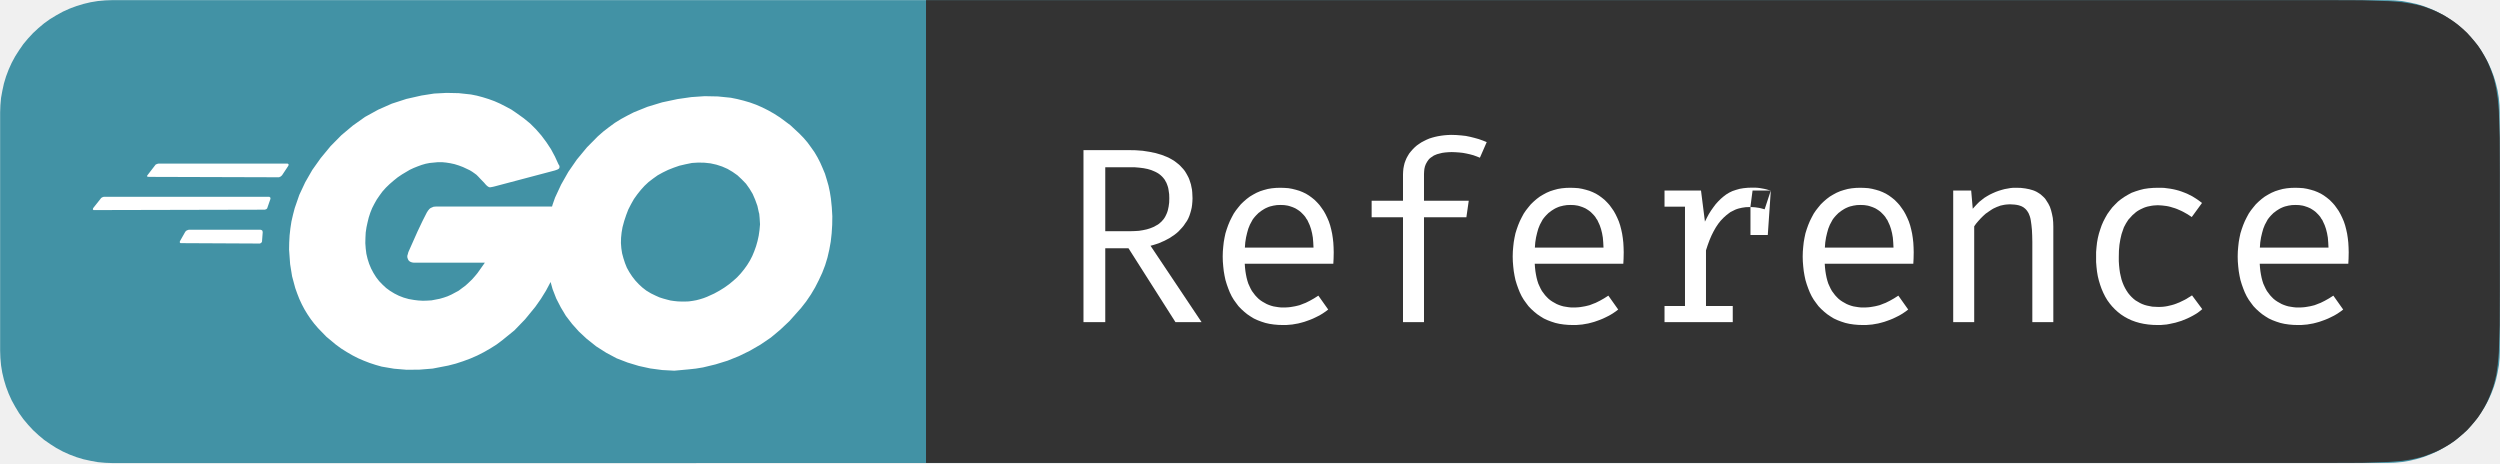
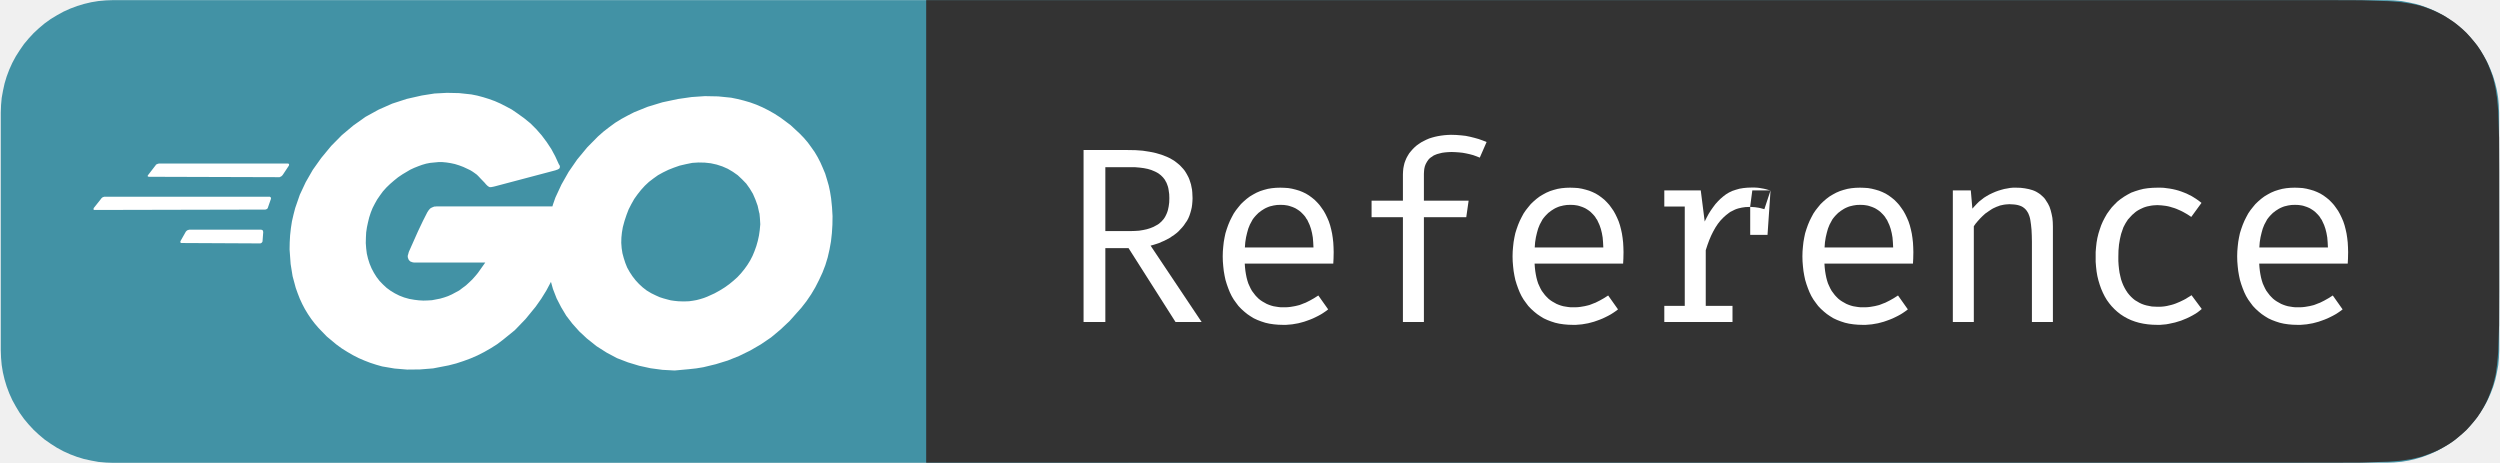
- <svg xmlns="http://www.w3.org/2000/svg" xmlns:ns1="http://xml.openoffice.org/svg/export" version="1.2" viewBox="6239 10023 151.121 28" preserveAspectRatio="xMidYMid" fill-rule="evenodd" stroke-width="28.222" stroke-linejoin="round" xml:space="preserve" id="svg155" width="151.121" height="28">
+ <svg xmlns="http://www.w3.org/2000/svg" xmlns:ns1="http://xml.openoffice.org/svg/export" version="1.2" viewBox="6239 10023 151.121 28" preserveAspectRatio="xMidYMid" fill-rule="evenodd" stroke-width="28.222" stroke-linejoin="round" xml:space="preserve" id="svg155" width="108" height="20">
  <defs class="EmbeddedBulletChars" id="defs39">
    <g id="bullet-char-template-57356" transform="matrix(4.8828125e-4,0,0,-4.8828125e-4,0,0)">
      <path d="M 580,1141 1163,571 580,0 -4,571 Z" id="path9" />
    </g>
    <g id="bullet-char-template-57354" transform="matrix(4.8828125e-4,0,0,-4.8828125e-4,0,0)">
      <path d="M 8,1128 H 1137 V 0 H 8 Z" id="path12" />
    </g>
    <g id="bullet-char-template-10146" transform="matrix(4.8828125e-4,0,0,-4.8828125e-4,0,0)">
      <path d="M 174,0 602,739 174,1481 1456,739 Z M 1358,739 309,1346 659,739 Z" id="path15" />
    </g>
    <g id="bullet-char-template-10132" transform="matrix(4.8828125e-4,0,0,-4.8828125e-4,0,0)">
      <path d="M 2015,739 1276,0 H 717 l 543,543 H 174 v 393 h 1086 l -543,545 h 557 z" id="path18" />
    </g>
    <g id="bullet-char-template-10007" transform="matrix(4.8828125e-4,0,0,-4.8828125e-4,0,0)">
      <path d="m 0,-2 c -7,16 -16,29 -25,39 l 381,530 c -94,256 -141,385 -141,387 0,25 13,38 40,38 9,0 21,-2 34,-5 21,4 42,12 65,25 l 27,-13 111,-251 280,301 64,-25 24,25 c 21,-10 41,-24 62,-43 C 886,937 835,863 770,784 769,783 710,716 594,584 L 774,223 c 0,-27 -21,-55 -63,-84 l 16,-20 C 717,90 699,76 672,76 641,76 570,178 457,381 L 164,-76 c -22,-34 -53,-51 -92,-51 -42,0 -63,17 -64,51 -7,9 -10,24 -10,44 0,9 1,19 2,30 z" id="path21" />
    </g>
    <g id="bullet-char-template-10004" transform="matrix(4.8828125e-4,0,0,-4.8828125e-4,0,0)">
      <path d="M 285,-33 C 182,-33 111,30 74,156 52,228 41,333 41,471 c 0,78 14,145 41,201 34,71 87,106 158,106 53,0 88,-31 106,-94 l 23,-176 c 8,-64 28,-97 59,-98 l 735,706 c 11,11 33,17 66,17 42,0 63,-15 63,-46 V 965 c 0,-36 -10,-64 -30,-84 L 442,47 C 390,-6 338,-33 285,-33 Z" id="path24" />
    </g>
    <g id="bullet-char-template-9679" transform="matrix(4.8828125e-4,0,0,-4.8828125e-4,0,0)">
      <path d="M 813,0 C 632,0 489,54 383,161 276,268 223,411 223,592 c 0,181 53,324 160,431 106,107 249,161 430,161 179,0 323,-54 432,-161 108,-107 162,-251 162,-431 0,-180 -54,-324 -162,-431 C 1136,54 992,0 813,0 Z" id="path27" />
    </g>
    <g id="bullet-char-template-8226" transform="matrix(4.8828125e-4,0,0,-4.8828125e-4,0,0)">
      <path d="m 346,457 c -73,0 -137,26 -191,78 -54,51 -81,114 -81,188 0,73 27,136 81,188 54,52 118,78 191,78 73,0 134,-26 185,-79 51,-51 77,-114 77,-187 0,-75 -25,-137 -76,-188 -50,-52 -112,-78 -186,-78 z" id="path30" />
    </g>
    <g id="bullet-char-template-8211" transform="matrix(4.8828125e-4,0,0,-4.8828125e-4,0,0)">
      <path d="M -4,459 H 1135 V 606 H -4 Z" id="path33" />
    </g>
    <g id="bullet-char-template-61548" transform="matrix(4.8828125e-4,0,0,-4.8828125e-4,0,0)">
      <path d="m 173,740 c 0,163 58,303 173,419 116,115 255,173 419,173 163,0 302,-58 418,-173 116,-116 174,-256 174,-419 0,-163 -58,-303 -174,-418 C 1067,206 928,148 765,148 601,148 462,206 346,322 231,437 173,577 173,740 Z" id="path36" />
    </g>
  </defs>
  <g ns1:name="page3" class="Page" id="g153" transform="matrix(0.00793201,0,0,0.00793201,6189.512,9943.497)">
    <g class="Group" id="g53">
      <g class="com.sun.star.drawing.PolyPolygonShape" id="g46">
        <g id="id3">
          <rect class="BoundingBox" stroke="none" fill="none" x="6239" y="10023" width="19052" height="3530" id="rect41" />
          <path fill="#4292a5" stroke="none" d="m 6240,10881 v 0 l 2,-56 5,-56 10,-55 12,-55 16,-53 20,-53 23,-51 27,-50 30,-47 32,-46 36,-43 38,-41 41,-38 43,-36 46,-33 48,-29 49,-27 51,-23 53,-20 53,-16 55,-13 55,-9 56,-5 56,-2 h 17335 v 0 l 56,2 56,5 55,10 55,12 53,16 53,20 51,23 50,27 47,30 46,32 43,36 41,38 38,41 36,43 33,46 29,48 27,49 23,51 20,53 16,53 13,55 9,55 5,56 2,56 v 0 l 1,1813 v 0 l -2,56 -5,56 -10,55 -12,55 -16,53 -20,53 -23,51 -27,50 -30,47 -32,46 -36,43 -38,41 -41,38 -43,36 -46,33 -48,29 -49,27 -51,23 -53,20 -53,16 -55,13 -55,9 -56,5 -56,2 -17336,1 v 0 l -56,-2 -56,-5 -55,-10 -55,-12 -53,-16 -53,-20 -51,-23 -50,-27 -47,-30 -46,-32 -43,-36 -41,-38 -38,-41 -36,-43 -33,-46 -29,-48 -27,-49 -23,-51 -20,-53 -16,-53 -13,-55 -9,-55 -5,-56 -2,-56 z" id="path43" />
        </g>
      </g>
      <g class="com.sun.star.drawing.PolyPolygonShape" id="g51">
        <g id="id4">
          <rect class="BoundingBox" stroke="none" fill="none" x="6239" y="10023" width="19052" height="3530" id="rect48" />
        </g>
      </g>
    </g>
    <g class="Group" id="g67">
      <g class="com.sun.star.drawing.PolyPolygonShape" id="g60">
        <g id="id5">
          <rect class="BoundingBox" stroke="none" fill="none" x="6947" y="10731" width="5636" height="2119" id="rect55" />
          <path fill="#ffffff" stroke="none" d="m 9642,10731 -95,5 -96,15 -115,26 -111,36 -104,46 -100,55 -93,66 -87,73 -82,83 -76,92 -64,90 -54,94 -45,96 -35,101 -13,50 -12,52 -8,52 -6,54 -3,54 -1,54 8,111 15,93 24,89 15,42 16,41 19,41 20,38 23,38 25,37 26,34 30,35 63,65 72,60 41,30 43,27 43,25 43,22 44,19 44,17 46,15 46,13 94,16 96,8 98,-1 100,-8 119,-23 58,-15 55,-18 54,-20 53,-23 51,-26 49,-28 49,-31 45,-34 90,-73 82,-85 77,-94 43,-61 39,-63 34,-64 1,-2 15,54 28,72 35,68 39,65 47,61 52,58 58,54 74,59 77,49 79,42 83,32 86,26 87,19 90,12 93,5 109,-10 55,-6 55,-9 95,-23 91,-28 87,-35 84,-41 81,-47 78,-53 72,-60 70,-66 89,-100 39,-50 36,-53 32,-54 28,-55 26,-56 22,-57 18,-59 14,-61 11,-61 7,-63 4,-64 1,-66 -4,-68 -7,-68 -8,-50 -10,-47 -13,-45 -14,-46 -18,-43 -18,-41 -21,-41 -23,-39 -26,-37 -27,-37 -30,-35 -32,-33 -69,-64 -78,-58 -45,-29 -46,-26 -46,-23 -46,-20 -47,-17 -48,-14 -48,-12 -49,-10 -99,-10 -101,-2 -102,7 -104,15 -118,25 -112,34 -104,42 -49,25 -48,26 -47,29 -45,33 -44,34 -42,37 -82,83 -77,93 -65,94 -55,97 -46,99 -18,51 -5,17 h -885 l -8,1 h -7 l -6,2 -12,5 -10,5 -8,7 -3,4 -6,7 -5,8 -4,6 -33,65 -38,80 -69,155 -3,9 -2,9 -3,8 -1,8 v 7 l 2,7 2,6 4,9 2,2 2,3 3,2 5,5 6,2 7,3 9,2 9,1 h 540 l -39,55 -17,24 -19,23 -23,26 -24,23 -25,23 -27,20 -25,19 -28,15 -28,15 -29,13 -29,10 -31,9 -31,6 -31,6 -33,2 -33,1 -35,-2 -33,-4 -40,-7 -39,-11 -36,-14 -34,-17 -33,-20 -30,-22 -28,-26 -26,-27 -23,-30 -20,-32 -18,-34 -15,-36 -12,-38 -9,-38 -5,-40 -3,-41 1,-41 2,-40 6,-40 8,-37 9,-37 12,-37 14,-35 17,-33 18,-32 22,-32 22,-30 26,-29 28,-27 30,-26 31,-25 34,-23 59,-35 30,-14 30,-12 30,-11 31,-9 31,-6 31,-3 31,-3 h 32 l 31,3 32,5 32,7 32,10 32,12 32,15 21,10 18,11 17,12 15,11 14,14 14,15 30,31 12,14 9,9 5,4 4,3 4,2 3,2 5,1 h 8 l 5,-1 11,-2 13,-3 461,-122 11,-4 6,-2 4,-2 7,-4 3,-3 1,-1 1,-2 1,-3 v -2 h 1 v -7 l -1,-4 -1,-4 -6,-9 -27,-59 -30,-56 -35,-53 -38,-51 -41,-47 -45,-45 -49,-40 -53,-38 -41,-28 -43,-23 -43,-22 -43,-19 -44,-16 -45,-14 -45,-12 -45,-9 -93,-10 z m 1918,531 48,1 46,5 45,10 43,14 41,18 39,23 37,26 33,31 32,33 27,38 24,40 19,44 17,47 11,50 3,10 1,11 2,21 3,49 -4,44 -6,42 -9,41 -11,39 -14,39 -15,36 -18,35 -21,34 -23,32 -26,32 -27,29 -30,27 -33,27 -35,25 -37,23 -40,22 -55,25 -26,10 -29,9 -27,7 -28,5 -29,4 -27,1 h -28 l -28,-1 -29,-3 -28,-4 -27,-7 -29,-8 -28,-9 -29,-13 -35,-17 -35,-21 -31,-24 -28,-26 -26,-28 -24,-31 -21,-32 -19,-34 -14,-35 -12,-37 -10,-37 -6,-39 -3,-40 1,-40 4,-39 7,-41 13,-48 15,-45 16,-42 21,-41 22,-39 25,-35 27,-34 29,-32 31,-29 34,-26 35,-25 38,-21 41,-20 43,-17 43,-15 47,-11 49,-10 z m -4114,8 -4,1 -5,1 -2,1 -2,1 -2,1 h -2 l -2,2 -2,1 -2,1 -1,1 v 2 l -2,2 -57,74 -1,1 -1,2 v 1 l -1,1 v 3 l 1,1 v 1 l 2,2 h 1 1 4 l 2,1 991,3 h 1 3 v -1 h 3 l 1,-1 3,-2 4,-1 7,-6 5,-5 47,-71 1,-3 1,-2 v -6 -1 l -1,-1 v -1 h -1 -1 v -1 l -1,-1 h -1 l -2,-1 z m -415,253 h -2 l -6,2 -3,1 -2,1 -3,1 -1,1 -3,3 -3,1 v 1 l -1,2 -58,73 -1,3 -1,4 v 3 0 2 h 1 v 0 l 1,1 h 1 v 1 l 2,1 h 5 l 1296,-3 h 5 l 4,-2 h 2 l 2,-1 2,-1 2,-1 4,-4 1,-2 1,-1 1,-4 23,-66 v -8 l -2,-3 -1,-1 v -1 h -2 l -2,-2 -1,-1 h -1 -2 z m 646,251 -1,1 h -3 l -2,1 -2,1 -6,1 -1,2 -4,2 -3,3 -3,3 -2,3 -39,69 v 2 l -2,2 v 6 l 1,1 v 0 l 1,2 v 1 h 1 l 4,2 h 4 l 598,3 h 2 l 1,-1 3,-1 2,-1 2,-1 1,-1 3,-3 1,-2 2,-3 1,-4 v -2 l 5,-67 v -1 l -1,-2 v -2 -2 -1 l -1,-2 v -1 l -4,-4 -4,-2 -3,-1 h -1 l -2,-1 z" id="path57" />
        </g>
      </g>
      <g class="com.sun.star.drawing.PolyPolygonShape" id="g65">
        <g id="id6">
          <rect class="BoundingBox" stroke="none" fill="none" x="6947" y="10731" width="5636" height="2119" id="rect62" />
        </g>
      </g>
    </g>
    <g class="Group" id="g81">
      <g class="com.sun.star.drawing.PolyPolygonShape" id="g74">
        <g id="id7">
          <rect class="BoundingBox" stroke="none" fill="none" x="13296" y="10024" width="11995" height="3528" id="rect69" />
          <path fill="#333333" stroke="none" d="m 13296,10024 v 3527 h 10682 l 261,-1 211,-7 88,-7 79,-12 69,-16 32,-10 30,-11 41,-16 40,-18 39,-21 37,-22 36,-24 34,-27 33,-28 32,-29 29,-32 28,-33 27,-34 24,-36 22,-37 21,-39 18,-40 16,-41 11,-30 10,-32 17,-69 11,-79 8,-88 7,-210 1,-261 v -907 l -1,-260 -7,-211 -8,-88 -12,-79 -16,-69 -10,-32 -11,-30 -16,-41 -18,-40 -21,-39 -22,-37 -24,-36 -27,-34 -28,-33 -29,-32 -32,-30 -33,-28 -34,-26 -36,-24 -37,-23 -39,-20 -40,-19 -41,-16 -30,-11 -32,-10 -69,-15 -79,-12 -88,-7 -211,-7 -261,-1 z" id="path71" />
        </g>
      </g>
      <g class="com.sun.star.drawing.PolyPolygonShape" id="g79">
        <g id="id8">
          <rect class="BoundingBox" stroke="none" fill="none" x="13296" y="10024" width="11995" height="3528" id="rect76" />
        </g>
      </g>
    </g>
    <g class="Group" id="g151">
      <g class="com.sun.star.drawing.PolyPolygonShape" id="g86">
        <g id="id9">
          <rect class="BoundingBox" stroke="none" fill="none" x="14162" y="10432" width="10265" height="2568" id="rect83" />
        </g>
      </g>
      <g class="com.sun.star.drawing.PolyPolygonShape" id="g93">
        <g id="id10">
          <rect class="BoundingBox" stroke="none" fill="none" x="14496" y="11166" width="901" height="1313" id="rect88" />
          <path fill="#ffffff" stroke="none" d="m 15327,11534 -1,24 -2,24 -3,22 -5,22 -6,21 -7,21 -8,19 -10,19 -12,17 -12,18 -13,16 -14,15 -14,15 -16,14 -17,13 -18,12 -18,12 -19,10 -19,10 -21,9 -20,9 -21,7 -22,7 -22,6 389,582 h -199 l -358,-563 h -177 v 563 h -166 v -1311 h 337 l 59,1 55,4 52,8 48,10 44,13 41,16 19,9 18,10 17,10 16,12 15,12 14,12 13,14 13,14 11,14 10,16 9,16 9,17 7,17 6,18 6,19 4,20 4,20 2,21 z m -177,0 -1,-31 -4,-28 -2,-13 -3,-13 -4,-12 -4,-11 -5,-12 -6,-10 -5,-10 -7,-9 -7,-9 -8,-8 -8,-8 -9,-7 -9,-7 -10,-6 -11,-6 -11,-5 -24,-10 -27,-8 -30,-6 -31,-4 -35,-3 h -37 -190 v 487 h 190 l 35,-1 32,-2 31,-5 28,-6 26,-8 25,-10 22,-12 11,-6 10,-7 9,-8 9,-8 8,-9 8,-9 7,-10 6,-10 6,-12 5,-11 5,-13 4,-13 3,-14 3,-14 4,-30 z" id="path90" />
        </g>
      </g>
      <g class="com.sun.star.drawing.PolyPolygonShape" id="g100">
        <g id="id11">
          <rect class="BoundingBox" stroke="none" fill="none" x="15557" y="11453" width="848" height="1049" id="rect95" />
          <path fill="#ffffff" stroke="none" d="m 15725,12033 2,29 3,27 4,25 5,25 6,23 7,22 9,20 9,19 10,18 12,16 12,16 13,14 13,13 15,12 15,10 16,9 16,9 17,7 17,6 18,5 18,3 19,3 19,2 h 19 19 l 18,-1 18,-2 18,-3 17,-3 17,-4 16,-4 16,-6 15,-6 16,-6 16,-8 16,-8 32,-18 33,-21 75,106 -17,13 -19,13 -19,12 -20,11 -20,10 -21,10 -22,9 -22,8 -23,8 -22,6 -23,6 -23,4 -23,4 -23,2 -24,2 h -23 l -36,-1 -34,-3 -34,-5 -31,-7 -31,-10 -29,-11 -28,-13 -26,-16 -25,-17 -23,-19 -22,-20 -21,-22 -18,-24 -18,-25 -16,-27 -14,-29 -12,-30 -11,-31 -10,-33 -7,-33 -6,-35 -4,-36 -3,-37 -1,-38 1,-38 3,-36 4,-36 6,-34 7,-33 10,-32 11,-31 13,-31 14,-28 15,-28 17,-25 19,-24 19,-23 22,-21 22,-19 24,-18 25,-15 26,-14 28,-12 28,-9 30,-8 30,-5 32,-3 33,-1 31,1 30,2 29,5 28,7 27,8 25,10 25,12 23,14 22,16 21,17 19,19 19,21 16,22 16,23 14,25 13,27 12,28 10,30 8,31 7,32 5,33 4,35 2,36 1,38 -1,48 -2,39 z m 273,-448 -28,1 -26,4 -12,3 -13,3 -12,4 -12,5 -11,5 -11,6 -11,7 -11,7 -10,8 -11,8 -19,19 -9,10 -9,11 -8,11 -7,13 -7,13 -7,13 -12,30 -9,32 -8,34 -6,38 -3,40 h 523 l -2,-39 -3,-37 -6,-34 -8,-32 -10,-29 -12,-26 -6,-13 -8,-11 -7,-12 -8,-10 -9,-10 -9,-9 -9,-9 -10,-8 -10,-7 -11,-7 -10,-6 -11,-5 -12,-5 -12,-4 -12,-4 -12,-3 -13,-2 -14,-2 z" id="path97" />
        </g>
      </g>
      <g class="com.sun.star.drawing.PolyPolygonShape" id="g107">
        <g id="id12">
          <rect class="BoundingBox" stroke="none" fill="none" x="16691" y="11051" width="879" height="1428" id="rect102" />
          <path fill="#ffffff" stroke="none" d="m 17297,11051 39,1 38,3 36,4 34,7 32,8 32,9 31,11 30,12 -52,119 -25,-10 -25,-9 -26,-7 -27,-6 -27,-5 -28,-3 -29,-2 -28,-1 -26,1 -24,2 -22,3 -20,5 -19,5 -17,7 -9,4 -7,5 -7,5 -7,4 -7,6 -6,5 -5,6 -5,7 -5,7 -4,7 -4,7 -4,8 -3,8 -3,8 -2,9 -2,9 -2,19 -1,20 v 204 h 341 l -18,126 h -323 v 799 h -160 v -799 h -239 v -126 h 239 v -200 l 1,-23 2,-22 4,-21 5,-21 7,-19 8,-19 10,-18 11,-18 13,-16 14,-16 14,-14 16,-14 17,-12 18,-12 19,-10 20,-10 21,-9 22,-7 22,-6 23,-5 24,-4 24,-3 25,-2 z" id="path104" />
        </g>
      </g>
      <g class="com.sun.star.drawing.PolyPolygonShape" id="g114">
        <g id="id13">
          <rect class="BoundingBox" stroke="none" fill="none" x="17767" y="11453" width="848" height="1049" id="rect109" />
          <path fill="#ffffff" stroke="none" d="m 17935,12033 2,29 3,27 4,25 5,25 6,23 7,22 9,20 9,19 10,18 12,16 12,16 13,14 13,13 15,12 15,10 16,9 16,9 17,7 17,6 18,5 18,3 19,3 19,2 h 19 19 l 18,-1 18,-2 18,-3 17,-3 17,-4 16,-4 16,-6 15,-6 16,-6 16,-8 16,-8 32,-18 33,-21 75,106 -17,13 -19,13 -19,12 -20,11 -20,10 -21,10 -22,9 -22,8 -23,8 -22,6 -23,6 -23,4 -23,4 -23,2 -24,2 h -23 l -36,-1 -34,-3 -34,-5 -31,-7 -31,-10 -29,-11 -28,-13 -26,-16 -25,-17 -23,-19 -22,-20 -21,-22 -18,-24 -18,-25 -16,-27 -14,-29 -12,-30 -11,-31 -10,-33 -7,-33 -6,-35 -4,-36 -3,-37 -1,-38 1,-38 3,-36 4,-36 6,-34 7,-33 10,-32 11,-31 13,-31 14,-28 15,-28 17,-25 19,-24 19,-23 22,-21 22,-19 24,-18 25,-15 26,-14 28,-12 28,-9 30,-8 30,-5 32,-3 33,-1 31,1 30,2 29,5 28,7 27,8 25,10 25,12 23,14 22,16 21,17 19,19 19,21 16,22 16,23 14,25 13,27 12,28 10,30 8,31 7,32 5,33 4,35 2,36 1,38 -1,48 -2,39 z m 273,-448 -28,1 -26,4 -12,3 -13,3 -12,4 -12,5 -11,5 -11,6 -11,7 -11,7 -10,8 -11,8 -19,19 -9,10 -9,11 -8,11 -7,13 -7,13 -7,13 -12,30 -9,32 -8,34 -6,38 -3,40 h 523 l -2,-39 -3,-37 -6,-34 -8,-32 -10,-29 -12,-26 -6,-13 -8,-11 -7,-12 -8,-10 -9,-10 -9,-9 -9,-9 -10,-8 -10,-7 -11,-7 -10,-6 -11,-5 -12,-5 -12,-4 -12,-4 -12,-3 -13,-2 -14,-2 z" id="path111" />
        </g>
      </g>
      <g class="com.sun.star.drawing.PolyPolygonShape" id="g121">
        <g id="id14">
          <rect class="BoundingBox" stroke="none" fill="none" x="18923" y="11452" width="812" height="1027" id="rect116" />
          <path fill="#ffffff" stroke="none" d="m 18924,12478 v -123 h 156 v -757 h -156 v -123 h 278 l 30,237 15,-30 15,-28 17,-27 17,-24 18,-24 19,-21 19,-19 21,-18 21,-16 23,-14 25,-12 27,-9 28,-8 30,-5 31,-3 33,-1 h 21 l 19,1 18,2 17,3 17,3 17,4 17,5 17,4 -47,143 -15,-4 -15,-4 -14,-3 -14,-2 -13,-2 -14,-1 -15,-1 h -16 l -28,1 -28,4 -13,3 -13,3 -13,4 -13,5 -12,6 -12,6 -12,6 -11,8 -22,17 -21,19 -21,22 -19,24 -18,27 -17,30 -16,32 -15,35 -14,38 -13,40 v 424 h 204 v 123 z m 655,-664 v -218 l 16,-121 h 139 l -23,339 z" id="path118" />
        </g>
      </g>
      <g class="com.sun.star.drawing.PolyPolygonShape" id="g128">
        <g id="id15">
          <rect class="BoundingBox" stroke="none" fill="none" x="19977" y="11453" width="848" height="1049" id="rect123" />
          <path fill="#ffffff" stroke="none" d="m 20145,12033 2,29 3,27 4,25 5,25 6,23 7,22 9,20 9,19 10,18 12,16 12,16 13,14 13,13 15,12 15,10 16,9 16,9 17,7 17,6 18,5 18,3 19,3 19,2 h 19 19 l 18,-1 18,-2 18,-3 17,-3 17,-4 16,-4 16,-6 15,-6 16,-6 16,-8 16,-8 32,-18 33,-21 75,106 -17,13 -19,13 -19,12 -20,11 -20,10 -21,10 -22,9 -22,8 -23,8 -22,6 -23,6 -23,4 -23,4 -23,2 -24,2 h -23 l -36,-1 -34,-3 -34,-5 -31,-7 -31,-10 -29,-11 -28,-13 -26,-16 -25,-17 -23,-19 -22,-20 -21,-22 -18,-24 -18,-25 -16,-27 -14,-29 -12,-30 -11,-31 -10,-33 -7,-33 -6,-35 -4,-36 -3,-37 -1,-38 1,-38 3,-36 4,-36 6,-34 7,-33 10,-32 11,-31 13,-31 14,-28 15,-28 17,-25 19,-24 19,-23 22,-21 22,-19 24,-18 25,-15 26,-14 28,-12 28,-9 30,-8 30,-5 32,-3 33,-1 31,1 30,2 29,5 28,7 27,8 25,10 25,12 23,14 22,16 21,17 19,19 19,21 16,22 16,23 14,25 13,27 12,28 10,30 8,31 7,32 5,33 4,35 2,36 1,38 -1,48 -2,39 z m 273,-448 -28,1 -26,4 -12,3 -13,3 -12,4 -12,5 -11,5 -11,6 -11,7 -11,7 -10,8 -11,8 -19,19 -9,10 -9,11 -8,11 -7,13 -7,13 -7,13 -12,30 -9,32 -8,34 -6,38 -3,40 h 523 l -2,-39 -3,-37 -6,-34 -8,-32 -10,-29 -12,-26 -6,-13 -8,-11 -7,-12 -8,-10 -9,-10 -9,-9 -9,-9 -10,-8 -10,-7 -11,-7 -10,-6 -11,-5 -12,-5 -12,-4 -12,-4 -12,-3 -13,-2 -14,-2 z" id="path125" />
        </g>
      </g>
      <g class="com.sun.star.drawing.PolyPolygonShape" id="g135">
        <g id="id16">
          <rect class="BoundingBox" stroke="none" fill="none" x="21124" y="11453" width="764" height="1026" id="rect130" />
          <path fill="#ffffff" stroke="none" d="m 21124,12478 v -1003 h 137 l 12,139 16,-18 17,-18 17,-17 19,-15 19,-15 21,-13 21,-12 23,-11 23,-10 22,-8 23,-7 22,-6 23,-4 22,-4 22,-2 h 21 l 36,1 33,4 31,6 14,4 14,4 13,5 13,6 12,7 11,7 10,7 10,9 10,9 9,9 8,10 7,11 7,11 7,11 6,12 6,12 9,27 7,28 6,30 3,32 1,34 v 728 h -160 v -611 l -1,-48 -2,-44 -4,-39 -5,-35 -3,-15 -4,-14 -5,-13 -5,-12 -7,-11 -3,-5 -4,-5 -4,-5 -4,-4 -4,-4 -5,-4 -4,-3 -5,-4 -6,-3 -5,-3 -13,-5 -13,-4 -15,-3 -16,-2 -17,-1 -18,-1 -15,1 -14,1 -14,2 -14,3 -14,3 -13,5 -14,5 -13,6 -13,6 -12,7 -12,8 -12,8 -11,8 -12,8 -10,9 -11,10 -19,19 -18,20 -16,19 -14,20 v 730 z" id="path132" />
        </g>
      </g>
      <g class="com.sun.star.drawing.PolyPolygonShape" id="g142">
        <g id="id17">
          <rect class="BoundingBox" stroke="none" fill="none" x="22212" y="11453" width="812" height="1049" id="rect137" />
          <path fill="#ffffff" stroke="none" d="m 22683,12362 h 18 l 19,-1 18,-2 18,-3 17,-4 17,-4 17,-5 17,-6 31,-13 31,-15 15,-8 14,-9 15,-9 14,-9 78,105 -17,14 -17,13 -19,12 -19,11 -21,11 -21,10 -22,9 -22,9 -23,7 -23,7 -23,5 -23,5 -22,4 -23,2 -22,2 h -22 l -37,-1 -35,-3 -34,-5 -33,-7 -31,-9 -30,-11 -28,-13 -27,-15 -26,-17 -24,-19 -22,-20 -21,-22 -19,-23 -18,-25 -16,-27 -14,-28 -13,-30 -11,-31 -10,-33 -8,-33 -6,-35 -4,-36 -3,-37 v -39 -37 l 3,-36 4,-36 6,-34 8,-33 10,-32 11,-32 13,-30 15,-29 16,-28 18,-25 19,-25 21,-22 22,-22 24,-19 26,-18 27,-16 28,-15 30,-11 32,-10 32,-8 34,-5 36,-3 37,-1 h 23 l 24,1 23,3 23,3 22,4 22,5 22,6 21,7 21,8 20,8 20,10 20,10 19,12 19,12 18,13 18,14 -78,107 -32,-21 -16,-9 -16,-9 -16,-8 -16,-7 -16,-7 -16,-6 -17,-5 -16,-5 -16,-4 -16,-3 -16,-2 -17,-2 -16,-1 -17,-1 -32,2 -15,2 -15,3 -15,3 -14,4 -14,5 -13,6 -13,6 -13,7 -13,8 -12,9 -11,10 -12,10 -21,23 -11,12 -9,14 -9,14 -8,15 -8,15 -6,17 -12,35 -9,39 -7,42 -4,45 -1,48 v 33 l 2,31 3,29 4,28 6,27 6,25 8,23 9,22 10,20 11,19 12,18 13,16 13,14 15,14 15,12 17,10 17,10 17,8 19,7 18,5 20,4 20,4 20,1 z" id="path139" />
        </g>
      </g>
      <g class="com.sun.star.drawing.PolyPolygonShape" id="g149">
        <g id="id18">
          <rect class="BoundingBox" stroke="none" fill="none" x="23292" y="11453" width="848" height="1049" id="rect144" />
          <path fill="#ffffff" stroke="none" d="m 23460,12033 2,29 3,27 4,25 5,25 6,23 7,22 9,20 9,19 10,18 12,16 12,16 13,14 13,13 15,12 15,10 16,9 16,9 17,7 17,6 18,5 18,3 19,3 19,2 h 19 19 l 18,-1 18,-2 18,-3 17,-3 17,-4 16,-4 16,-6 15,-6 16,-6 16,-8 16,-8 32,-18 33,-21 75,106 -17,13 -19,13 -19,12 -20,11 -20,10 -21,10 -22,9 -22,8 -23,8 -22,6 -23,6 -23,4 -23,4 -23,2 -24,2 h -23 l -36,-1 -34,-3 -34,-5 -31,-7 -31,-10 -29,-11 -28,-13 -26,-16 -25,-17 -23,-19 -22,-20 -21,-22 -18,-24 -18,-25 -16,-27 -14,-29 -12,-30 -11,-31 -10,-33 -7,-33 -6,-35 -4,-36 -3,-37 -1,-38 1,-38 3,-36 4,-36 6,-34 7,-33 10,-32 11,-31 13,-31 14,-28 15,-28 17,-25 19,-24 19,-23 22,-21 22,-19 24,-18 25,-15 26,-14 28,-12 28,-9 30,-8 30,-5 32,-3 33,-1 31,1 30,2 29,5 28,7 27,8 25,10 25,12 23,14 22,16 21,17 19,19 19,21 16,22 16,23 14,25 13,27 12,28 10,30 8,31 7,32 5,33 4,35 2,36 1,38 -1,48 -2,39 z m 273,-448 -28,1 -26,4 -12,3 -13,3 -12,4 -12,5 -11,5 -11,6 -11,7 -11,7 -10,8 -11,8 -19,19 -9,10 -9,11 -8,11 -7,13 -7,13 -7,13 -12,30 -9,32 -8,34 -6,38 -3,40 h 523 l -2,-39 -3,-37 -6,-34 -8,-32 -10,-29 -12,-26 -6,-13 -8,-11 -7,-12 -8,-10 -9,-10 -9,-9 -9,-9 -10,-8 -10,-7 -11,-7 -10,-6 -11,-5 -12,-5 -12,-4 -12,-4 -12,-3 -13,-2 -14,-2 z" id="path146" />
        </g>
      </g>
    </g>
  </g>
</svg>
